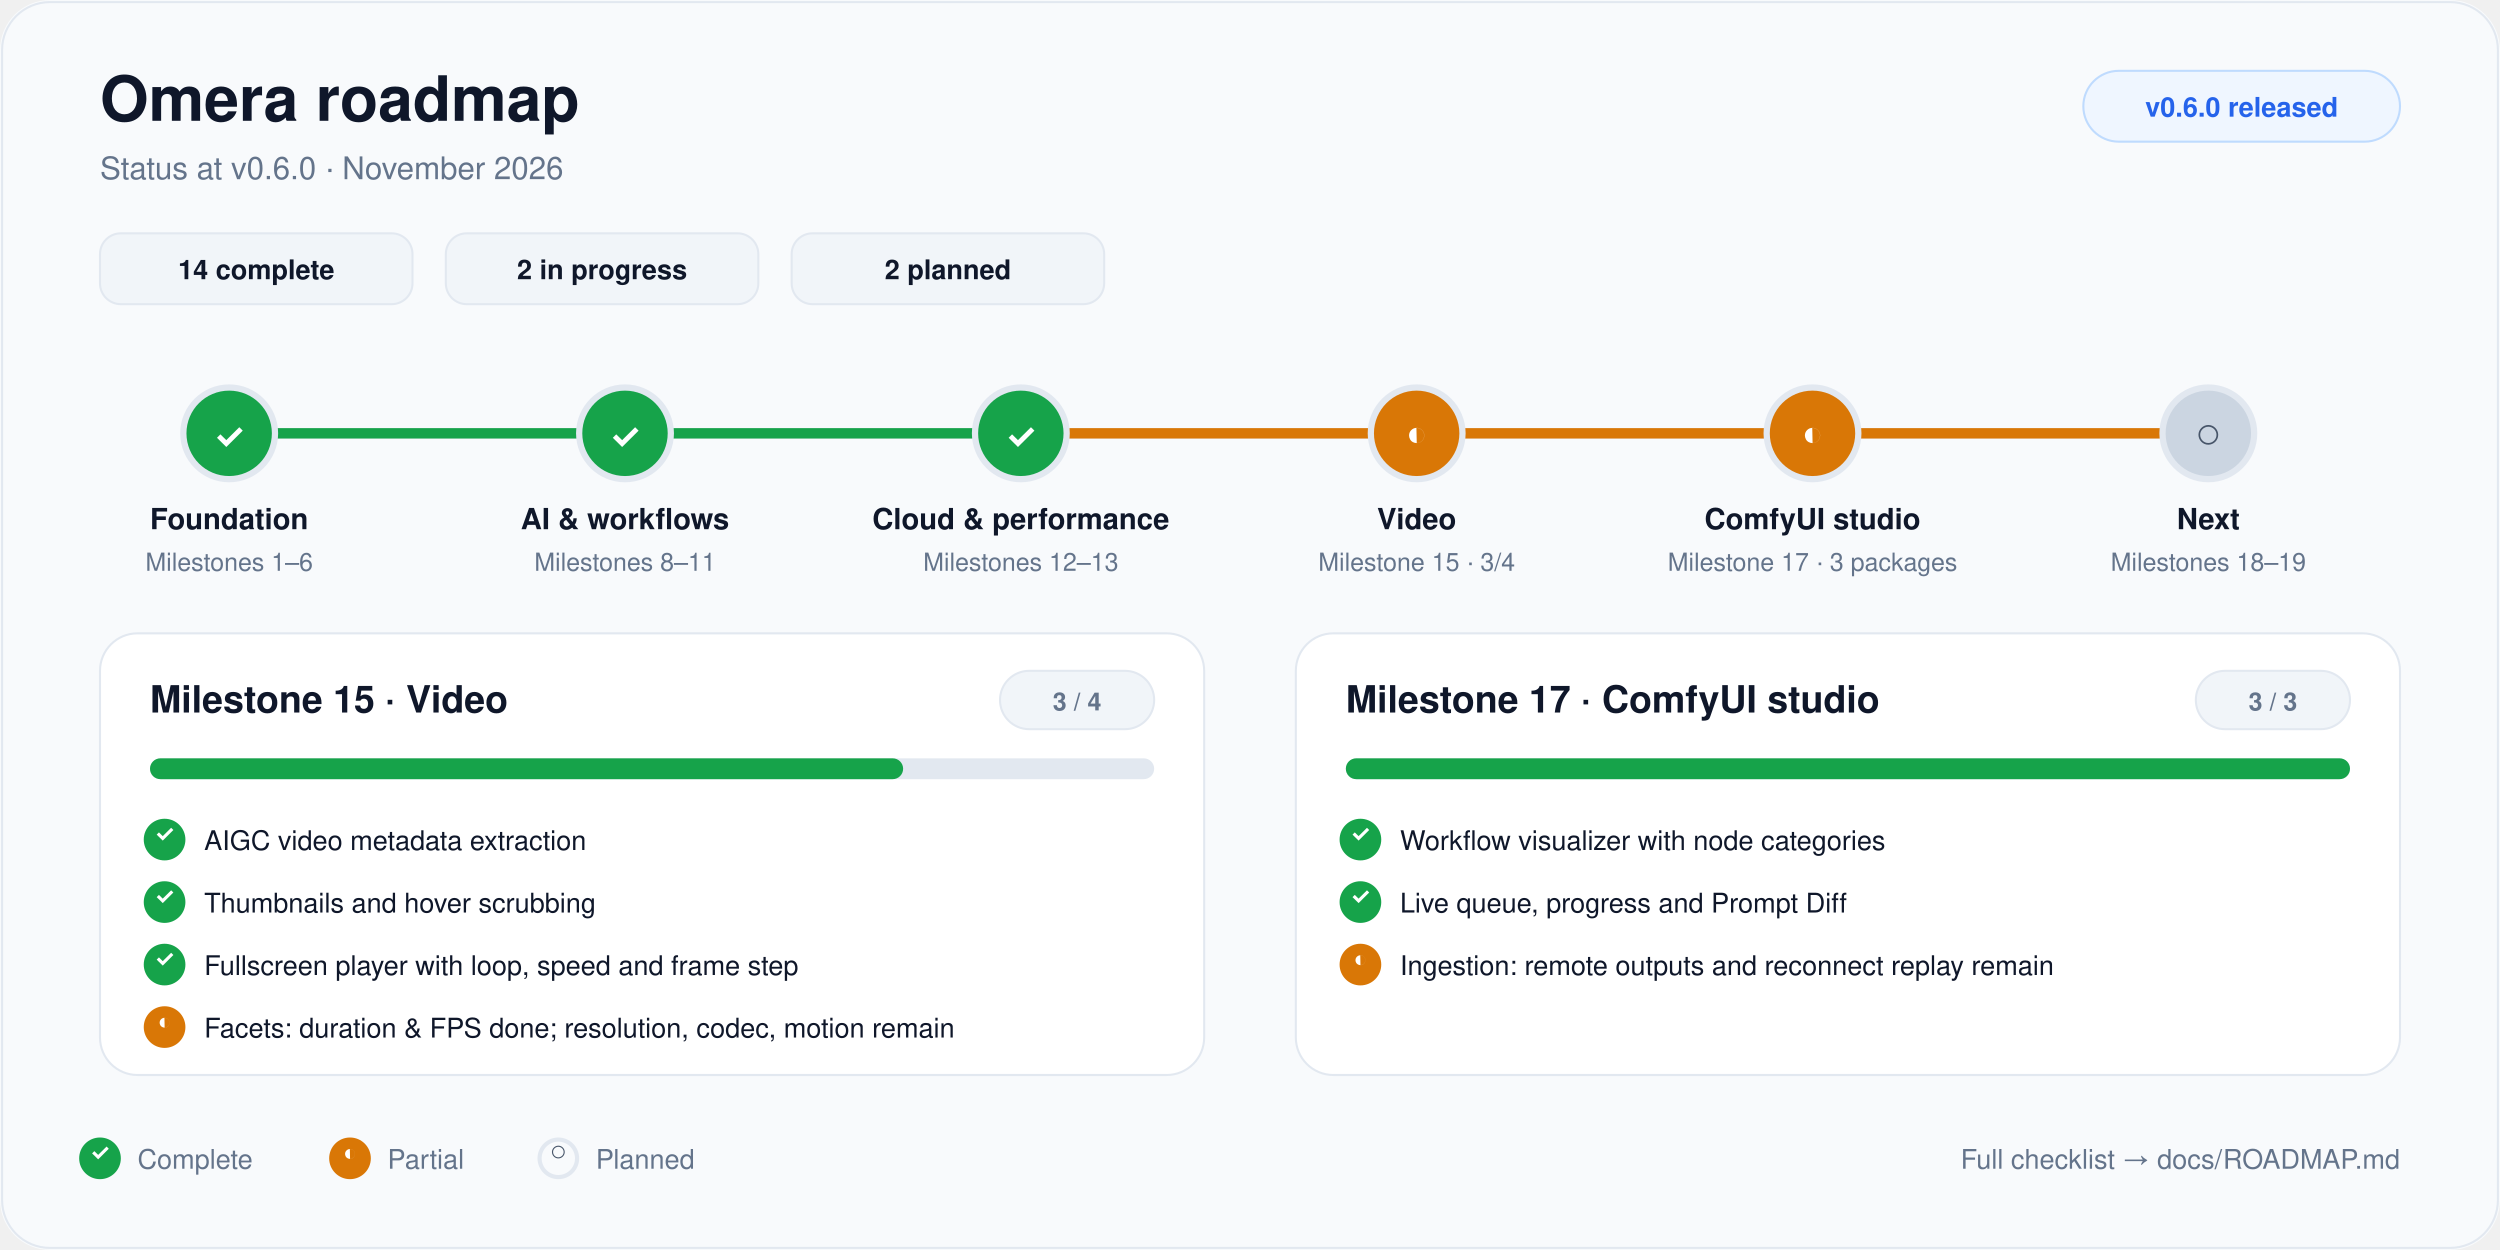
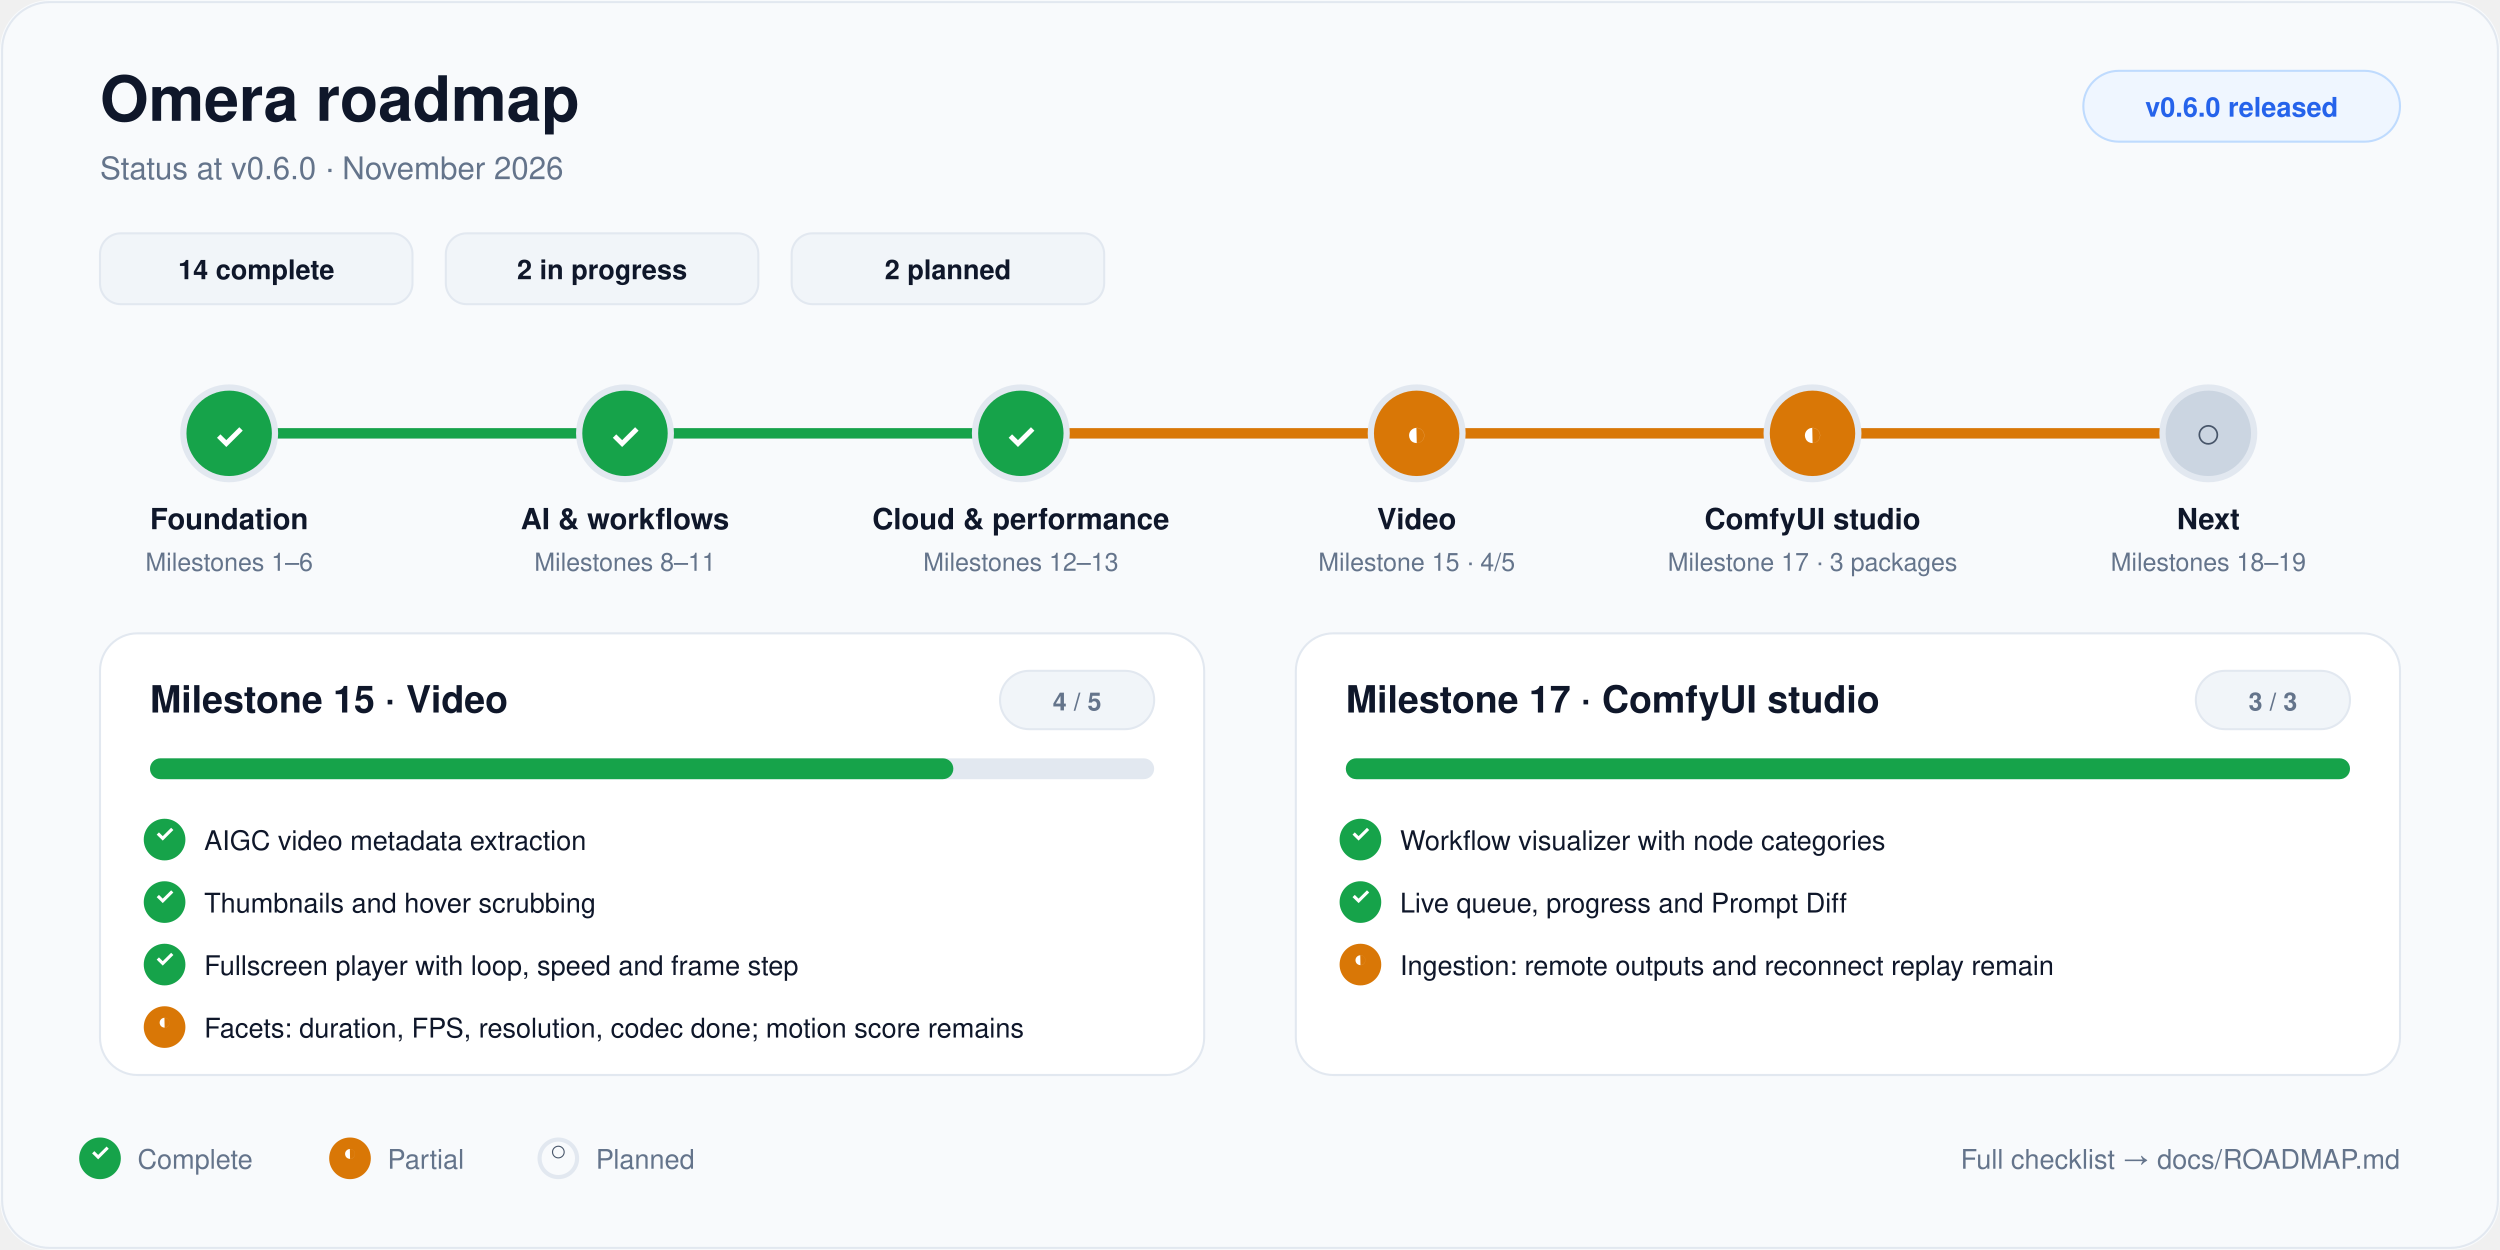
<svg xmlns="http://www.w3.org/2000/svg" viewBox="0 0 1200 600" width="1200" height="600" role="img" aria-labelledby="title desc">
  <rect width="1200" height="600" rx="24" fill="#f8fafc" />
  <rect x="1" y="1" width="1198" height="598" rx="23" fill="none" stroke="#e2e8f0" />
  <text x="48" y="58" font-family="-apple-system, BlinkMacSystemFont, 'Segoe UI', Helvetica, Arial, sans-serif" font-size="30" font-weight="700" fill="#0f172a" text-anchor="start">Omera roadmap</text>
  <text x="48" y="86" font-family="-apple-system, BlinkMacSystemFont, 'Segoe UI', Helvetica, Arial, sans-serif" font-size="15" font-weight="400" fill="#64748b" text-anchor="start">Status at v0.6.0 · November 2026</text>
  <rect x="1000" y="34" width="152" height="34" rx="17" fill="#eff6ff" stroke="#bfdbfe" />
  <text x="1076" y="56" font-family="-apple-system, BlinkMacSystemFont, 'Segoe UI', Helvetica, Arial, sans-serif" font-size="13" font-weight="600" fill="#2563eb" text-anchor="middle">v0.6.0 released</text>
  <rect x="48" y="112" width="150" height="34" rx="10" fill="#f1f5f9" stroke="#e2e8f0" />
  <text x="123" y="134" font-family="-apple-system, BlinkMacSystemFont, 'Segoe UI', Helvetica, Arial, sans-serif" font-size="13" font-weight="600" fill="#0f172a" text-anchor="middle">14 complete</text>
  <rect x="214" y="112" width="150" height="34" rx="10" fill="#f1f5f9" stroke="#e2e8f0" />
  <text x="289" y="134" font-family="-apple-system, BlinkMacSystemFont, 'Segoe UI', Helvetica, Arial, sans-serif" font-size="13" font-weight="600" fill="#0f172a" text-anchor="middle">2 in progress</text>
  <rect x="380" y="112" width="150" height="34" rx="10" fill="#f1f5f9" stroke="#e2e8f0" />
  <text x="455" y="134" font-family="-apple-system, BlinkMacSystemFont, 'Segoe UI', Helvetica, Arial, sans-serif" font-size="13" font-weight="600" fill="#0f172a" text-anchor="middle">2 planned</text>
  <line x1="110" y1="208" x2="1060" y2="208" stroke="#e2e8f0" stroke-width="5" stroke-linecap="round" />
  <line x1="110" y1="208" x2="490" y2="208" stroke="#16a34a" stroke-width="5" stroke-linecap="round" />
  <line x1="490" y1="208" x2="1060" y2="208" stroke="#d97706" stroke-width="5" stroke-linecap="round" />
  <circle cx="110" cy="208" r="22" fill="#16a34a" stroke="#e2e8f0" stroke-width="3" />
  <text x="110" y="209" font-family="-apple-system, BlinkMacSystemFont, 'Segoe UI', Helvetica, Arial, sans-serif" font-size="17" font-weight="700" fill="#ffffff" text-anchor="middle" dominant-baseline="middle">✓</text>
  <text x="110" y="254" font-family="-apple-system, BlinkMacSystemFont, 'Segoe UI', Helvetica, Arial, sans-serif" font-size="14" font-weight="600" fill="#0f172a" text-anchor="middle">Foundation</text>
  <text x="110" y="274" font-family="-apple-system, BlinkMacSystemFont, 'Segoe UI', Helvetica, Arial, sans-serif" font-size="12" font-weight="400" fill="#64748b" text-anchor="middle">Milestones 1–6</text>
  <circle cx="300" cy="208" r="22" fill="#16a34a" stroke="#e2e8f0" stroke-width="3" />
  <text x="300" y="209" font-family="-apple-system, BlinkMacSystemFont, 'Segoe UI', Helvetica, Arial, sans-serif" font-size="17" font-weight="700" fill="#ffffff" text-anchor="middle" dominant-baseline="middle">✓</text>
  <text x="300" y="254" font-family="-apple-system, BlinkMacSystemFont, 'Segoe UI', Helvetica, Arial, sans-serif" font-size="14" font-weight="600" fill="#0f172a" text-anchor="middle">AI &amp; workflows</text>
  <text x="300" y="274" font-family="-apple-system, BlinkMacSystemFont, 'Segoe UI', Helvetica, Arial, sans-serif" font-size="12" font-weight="400" fill="#64748b" text-anchor="middle">Milestones 8–11</text>
  <circle cx="490" cy="208" r="22" fill="#16a34a" stroke="#e2e8f0" stroke-width="3" />
  <text x="490" y="209" font-family="-apple-system, BlinkMacSystemFont, 'Segoe UI', Helvetica, Arial, sans-serif" font-size="17" font-weight="700" fill="#ffffff" text-anchor="middle" dominant-baseline="middle">✓</text>
  <text x="490" y="254" font-family="-apple-system, BlinkMacSystemFont, 'Segoe UI', Helvetica, Arial, sans-serif" font-size="14" font-weight="600" fill="#0f172a" text-anchor="middle">Cloud &amp; performance</text>
  <text x="490" y="274" font-family="-apple-system, BlinkMacSystemFont, 'Segoe UI', Helvetica, Arial, sans-serif" font-size="12" font-weight="400" fill="#64748b" text-anchor="middle">Milestones 12–13</text>
  <circle cx="680" cy="208" r="22" fill="#d97706" stroke="#e2e8f0" stroke-width="3" />
  <text x="680" y="209" font-family="-apple-system, BlinkMacSystemFont, 'Segoe UI', Helvetica, Arial, sans-serif" font-size="17" font-weight="700" fill="#ffffff" text-anchor="middle" dominant-baseline="middle">◐</text>
  <text x="680" y="254" font-family="-apple-system, BlinkMacSystemFont, 'Segoe UI', Helvetica, Arial, sans-serif" font-size="14" font-weight="600" fill="#0f172a" text-anchor="middle">Video</text>
-   <text x="680" y="274" font-family="-apple-system, BlinkMacSystemFont, 'Segoe UI', Helvetica, Arial, sans-serif" font-size="12" font-weight="400" fill="#64748b" text-anchor="middle">Milestone 15 · 3/4</text>
+   <text x="680" y="274" font-family="-apple-system, BlinkMacSystemFont, 'Segoe UI', Helvetica, Arial, sans-serif" font-size="12" font-weight="400" fill="#64748b" text-anchor="middle">Milestone 15 · 4/5</text>
  <circle cx="870" cy="208" r="22" fill="#d97706" stroke="#e2e8f0" stroke-width="3" />
  <text x="870" y="209" font-family="-apple-system, BlinkMacSystemFont, 'Segoe UI', Helvetica, Arial, sans-serif" font-size="17" font-weight="700" fill="#ffffff" text-anchor="middle" dominant-baseline="middle">◐</text>
  <text x="870" y="254" font-family="-apple-system, BlinkMacSystemFont, 'Segoe UI', Helvetica, Arial, sans-serif" font-size="14" font-weight="600" fill="#0f172a" text-anchor="middle">ComfyUI studio</text>
  <text x="870" y="274" font-family="-apple-system, BlinkMacSystemFont, 'Segoe UI', Helvetica, Arial, sans-serif" font-size="12" font-weight="400" fill="#64748b" text-anchor="middle">Milestone 17 · 3 packages</text>
  <circle cx="1060" cy="208" r="22" fill="#cbd5e1" stroke="#e2e8f0" stroke-width="3" />
  <text x="1060" y="209" font-family="-apple-system, BlinkMacSystemFont, 'Segoe UI', Helvetica, Arial, sans-serif" font-size="17" font-weight="700" fill="#475569" text-anchor="middle" dominant-baseline="middle">○</text>
  <text x="1060" y="254" font-family="-apple-system, BlinkMacSystemFont, 'Segoe UI', Helvetica, Arial, sans-serif" font-size="14" font-weight="600" fill="#0f172a" text-anchor="middle">Next</text>
  <text x="1060" y="274" font-family="-apple-system, BlinkMacSystemFont, 'Segoe UI', Helvetica, Arial, sans-serif" font-size="12" font-weight="400" fill="#64748b" text-anchor="middle">Milestones 18–19</text>
  <rect x="48" y="304" width="530" height="212" rx="18" fill="#ffffff" stroke="#e2e8f0" />
  <text x="72" y="342" font-family="-apple-system, BlinkMacSystemFont, 'Segoe UI', Helvetica, Arial, sans-serif" font-size="18" font-weight="700" fill="#0f172a" text-anchor="start">Milestone 15 · Video</text>
  <rect x="480" y="322" width="74" height="28" rx="14" fill="#f1f5f9" stroke="#e2e8f0" />
-   <text x="517.0" y="341" font-family="-apple-system, BlinkMacSystemFont, 'Segoe UI', Helvetica, Arial, sans-serif" font-size="12" font-weight="600" fill="#64748b" text-anchor="middle">3 / 4</text>
+   <text x="517.0" y="341" font-family="-apple-system, BlinkMacSystemFont, 'Segoe UI', Helvetica, Arial, sans-serif" font-size="12" font-weight="600" fill="#64748b" text-anchor="middle">4 / 5</text>
  <rect x="72" y="364" width="482" height="10" rx="5" fill="#e2e8f0" />
-   <rect x="72" y="364" width="361.5" height="10" rx="5" fill="#16a34a" />
+   <rect x="72" y="364" width="385.6" height="10" rx="5" fill="#16a34a" />
  <circle cx="79" cy="403" r="9" fill="#16a34a" stroke="#16a34a" stroke-width="2" />
  <text x="79" y="404" font-family="-apple-system, BlinkMacSystemFont, 'Segoe UI', Helvetica, Arial, sans-serif" font-size="11" font-weight="700" fill="#ffffff" text-anchor="middle">✓</text>
  <text x="98" y="408" font-family="-apple-system, BlinkMacSystemFont, 'Segoe UI', Helvetica, Arial, sans-serif" font-size="13" font-weight="400" fill="#0f172a" text-anchor="start">AIGC video metadata extraction</text>
  <circle cx="79" cy="433" r="9" fill="#16a34a" stroke="#16a34a" stroke-width="2" />
  <text x="79" y="434" font-family="-apple-system, BlinkMacSystemFont, 'Segoe UI', Helvetica, Arial, sans-serif" font-size="11" font-weight="700" fill="#ffffff" text-anchor="middle">✓</text>
  <text x="98" y="438" font-family="-apple-system, BlinkMacSystemFont, 'Segoe UI', Helvetica, Arial, sans-serif" font-size="13" font-weight="400" fill="#0f172a" text-anchor="start">Thumbnails and hover scrubbing</text>
  <circle cx="79" cy="463" r="9" fill="#16a34a" stroke="#16a34a" stroke-width="2" />
  <text x="79" y="464" font-family="-apple-system, BlinkMacSystemFont, 'Segoe UI', Helvetica, Arial, sans-serif" font-size="11" font-weight="700" fill="#ffffff" text-anchor="middle">✓</text>
  <text x="98" y="468" font-family="-apple-system, BlinkMacSystemFont, 'Segoe UI', Helvetica, Arial, sans-serif" font-size="13" font-weight="400" fill="#0f172a" text-anchor="start">Fullscreen player with loop, speed and frame step</text>
  <circle cx="79" cy="493" r="9" fill="#d97706" stroke="#d97706" stroke-width="2" />
  <text x="79" y="494" font-family="-apple-system, BlinkMacSystemFont, 'Segoe UI', Helvetica, Arial, sans-serif" font-size="11" font-weight="700" fill="#ffffff" text-anchor="middle">◐</text>
-   <text x="98" y="498" font-family="-apple-system, BlinkMacSystemFont, 'Segoe UI', Helvetica, Arial, sans-serif" font-size="13" font-weight="400" fill="#0f172a" text-anchor="start">Facets: duration &amp; FPS done; resolution, codec, motion remain</text>
+   <text x="98" y="498" font-family="-apple-system, BlinkMacSystemFont, 'Segoe UI', Helvetica, Arial, sans-serif" font-size="13" font-weight="400" fill="#0f172a" text-anchor="start">Facets: duration, FPS, resolution, codec done; motion score remains</text>
  <rect x="622" y="304" width="530" height="212" rx="18" fill="#ffffff" stroke="#e2e8f0" />
  <text x="646" y="342" font-family="-apple-system, BlinkMacSystemFont, 'Segoe UI', Helvetica, Arial, sans-serif" font-size="18" font-weight="700" fill="#0f172a" text-anchor="start">Milestone 17 · ComfyUI studio</text>
  <rect x="1054" y="322" width="74" height="28" rx="14" fill="#f1f5f9" stroke="#e2e8f0" />
  <text x="1091.0" y="341" font-family="-apple-system, BlinkMacSystemFont, 'Segoe UI', Helvetica, Arial, sans-serif" font-size="12" font-weight="600" fill="#64748b" text-anchor="middle">3 / 3</text>
  <rect x="646" y="364" width="482" height="10" rx="5" fill="#e2e8f0" />
  <rect x="646" y="364" width="482" height="10" rx="5" fill="#16a34a" />
  <circle cx="653" cy="403" r="9" fill="#16a34a" stroke="#16a34a" stroke-width="2" />
  <text x="653" y="404" font-family="-apple-system, BlinkMacSystemFont, 'Segoe UI', Helvetica, Arial, sans-serif" font-size="11" font-weight="700" fill="#ffffff" text-anchor="middle">✓</text>
  <text x="672" y="408" font-family="-apple-system, BlinkMacSystemFont, 'Segoe UI', Helvetica, Arial, sans-serif" font-size="13" font-weight="400" fill="#0f172a" text-anchor="start">Workflow visualizer with node categories</text>
  <circle cx="653" cy="433" r="9" fill="#16a34a" stroke="#16a34a" stroke-width="2" />
  <text x="653" y="434" font-family="-apple-system, BlinkMacSystemFont, 'Segoe UI', Helvetica, Arial, sans-serif" font-size="11" font-weight="700" fill="#ffffff" text-anchor="middle">✓</text>
  <text x="672" y="438" font-family="-apple-system, BlinkMacSystemFont, 'Segoe UI', Helvetica, Arial, sans-serif" font-size="13" font-weight="400" fill="#0f172a" text-anchor="start">Live queue, progress and Prompt Diff</text>
  <circle cx="653" cy="463" r="9" fill="#d97706" stroke="#d97706" stroke-width="2" />
  <text x="653" y="464" font-family="-apple-system, BlinkMacSystemFont, 'Segoe UI', Helvetica, Arial, sans-serif" font-size="11" font-weight="700" fill="#ffffff" text-anchor="middle">◐</text>
  <text x="672" y="468" font-family="-apple-system, BlinkMacSystemFont, 'Segoe UI', Helvetica, Arial, sans-serif" font-size="13" font-weight="400" fill="#0f172a" text-anchor="start">Ingestion: remote outputs and reconnect replay remain</text>
  <circle cx="48" cy="556" r="9" fill="#16a34a" stroke="#16a34a" stroke-width="2" />
  <text x="48" y="557" font-family="-apple-system, BlinkMacSystemFont, 'Segoe UI', Helvetica, Arial, sans-serif" font-size="11" font-weight="700" fill="#ffffff" text-anchor="middle">✓</text>
  <text x="66" y="561" font-family="-apple-system, BlinkMacSystemFont, 'Segoe UI', Helvetica, Arial, sans-serif" font-size="13" font-weight="400" fill="#64748b" text-anchor="start">Complete</text>
  <circle cx="168" cy="556" r="9" fill="#d97706" stroke="#d97706" stroke-width="2" />
  <text x="168" y="557" font-family="-apple-system, BlinkMacSystemFont, 'Segoe UI', Helvetica, Arial, sans-serif" font-size="11" font-weight="700" fill="#ffffff" text-anchor="middle">◐</text>
  <text x="186" y="561" font-family="-apple-system, BlinkMacSystemFont, 'Segoe UI', Helvetica, Arial, sans-serif" font-size="13" font-weight="400" fill="#64748b" text-anchor="start">Partial</text>
  <circle cx="268" cy="556" r="9" fill="none" stroke="#e2e8f0" stroke-width="2" />
  <text x="268" y="557" font-family="-apple-system, BlinkMacSystemFont, 'Segoe UI', Helvetica, Arial, sans-serif" font-size="11" font-weight="700" fill="#475569" text-anchor="middle">○</text>
  <text x="286" y="561" font-family="-apple-system, BlinkMacSystemFont, 'Segoe UI', Helvetica, Arial, sans-serif" font-size="13" font-weight="400" fill="#64748b" text-anchor="start">Planned</text>
  <text x="1152" y="561" font-family="-apple-system, BlinkMacSystemFont, 'Segoe UI', Helvetica, Arial, sans-serif" font-size="13" font-weight="400" fill="#64748b" text-anchor="end">Full checklist → docs/ROADMAP.md</text>
</svg>
